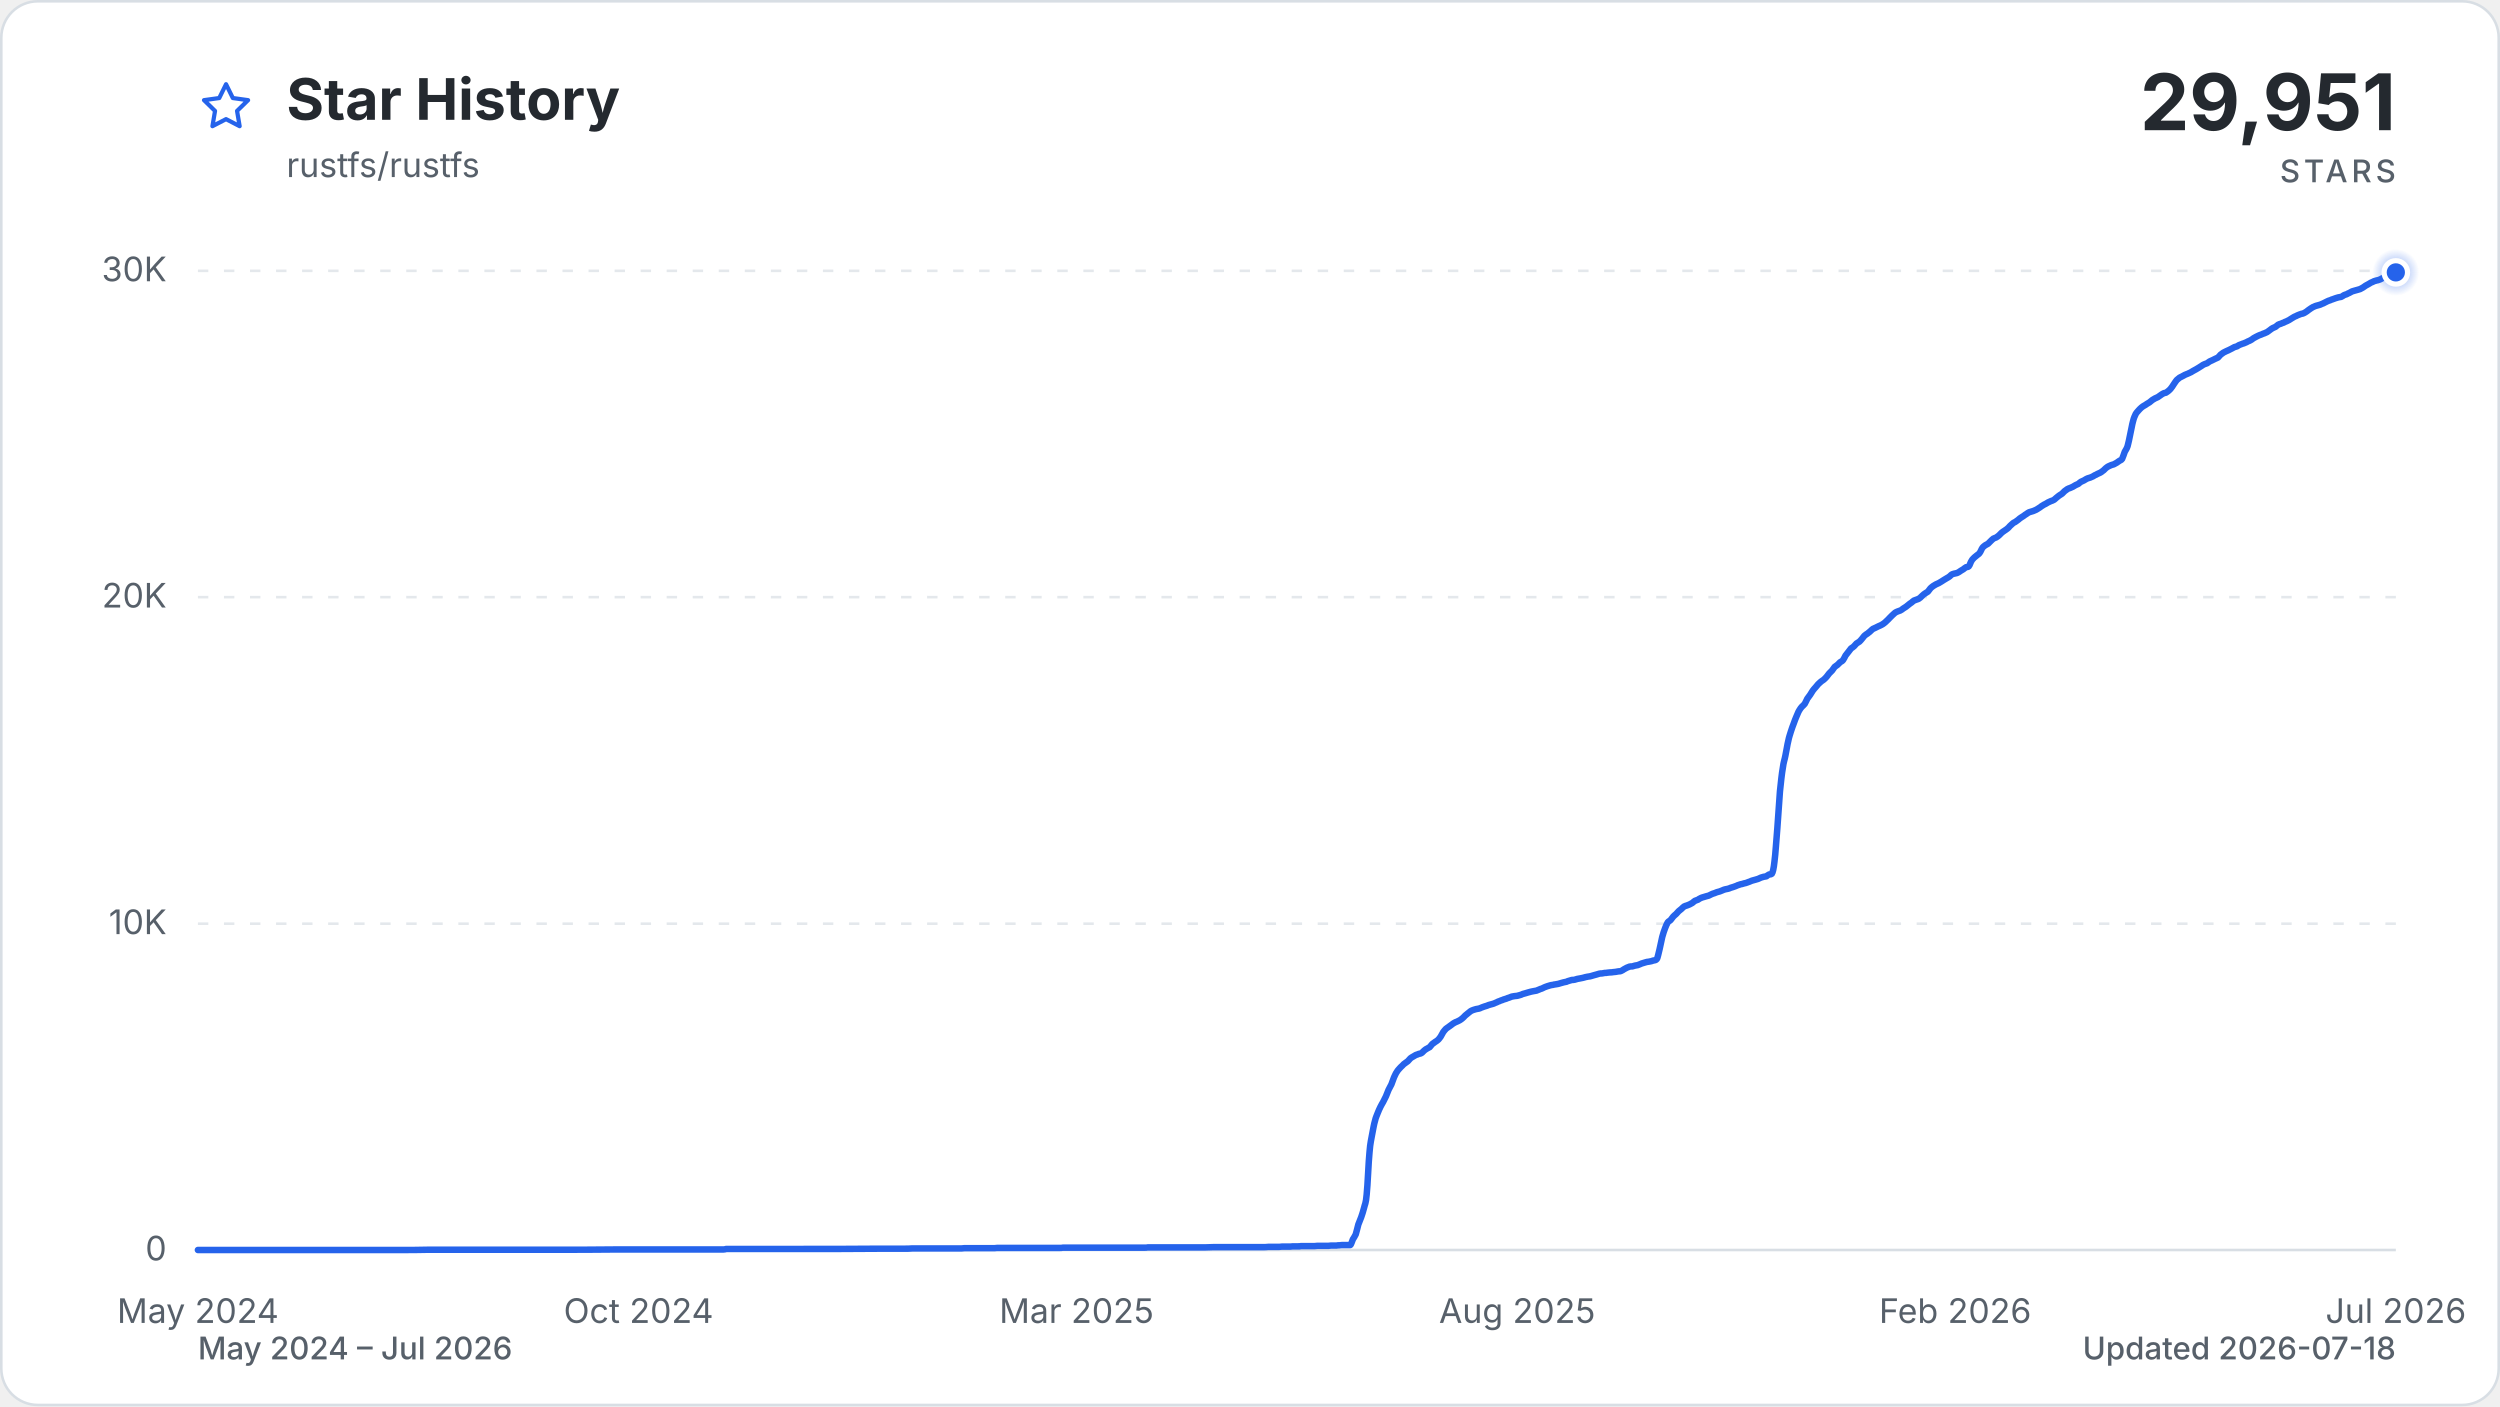
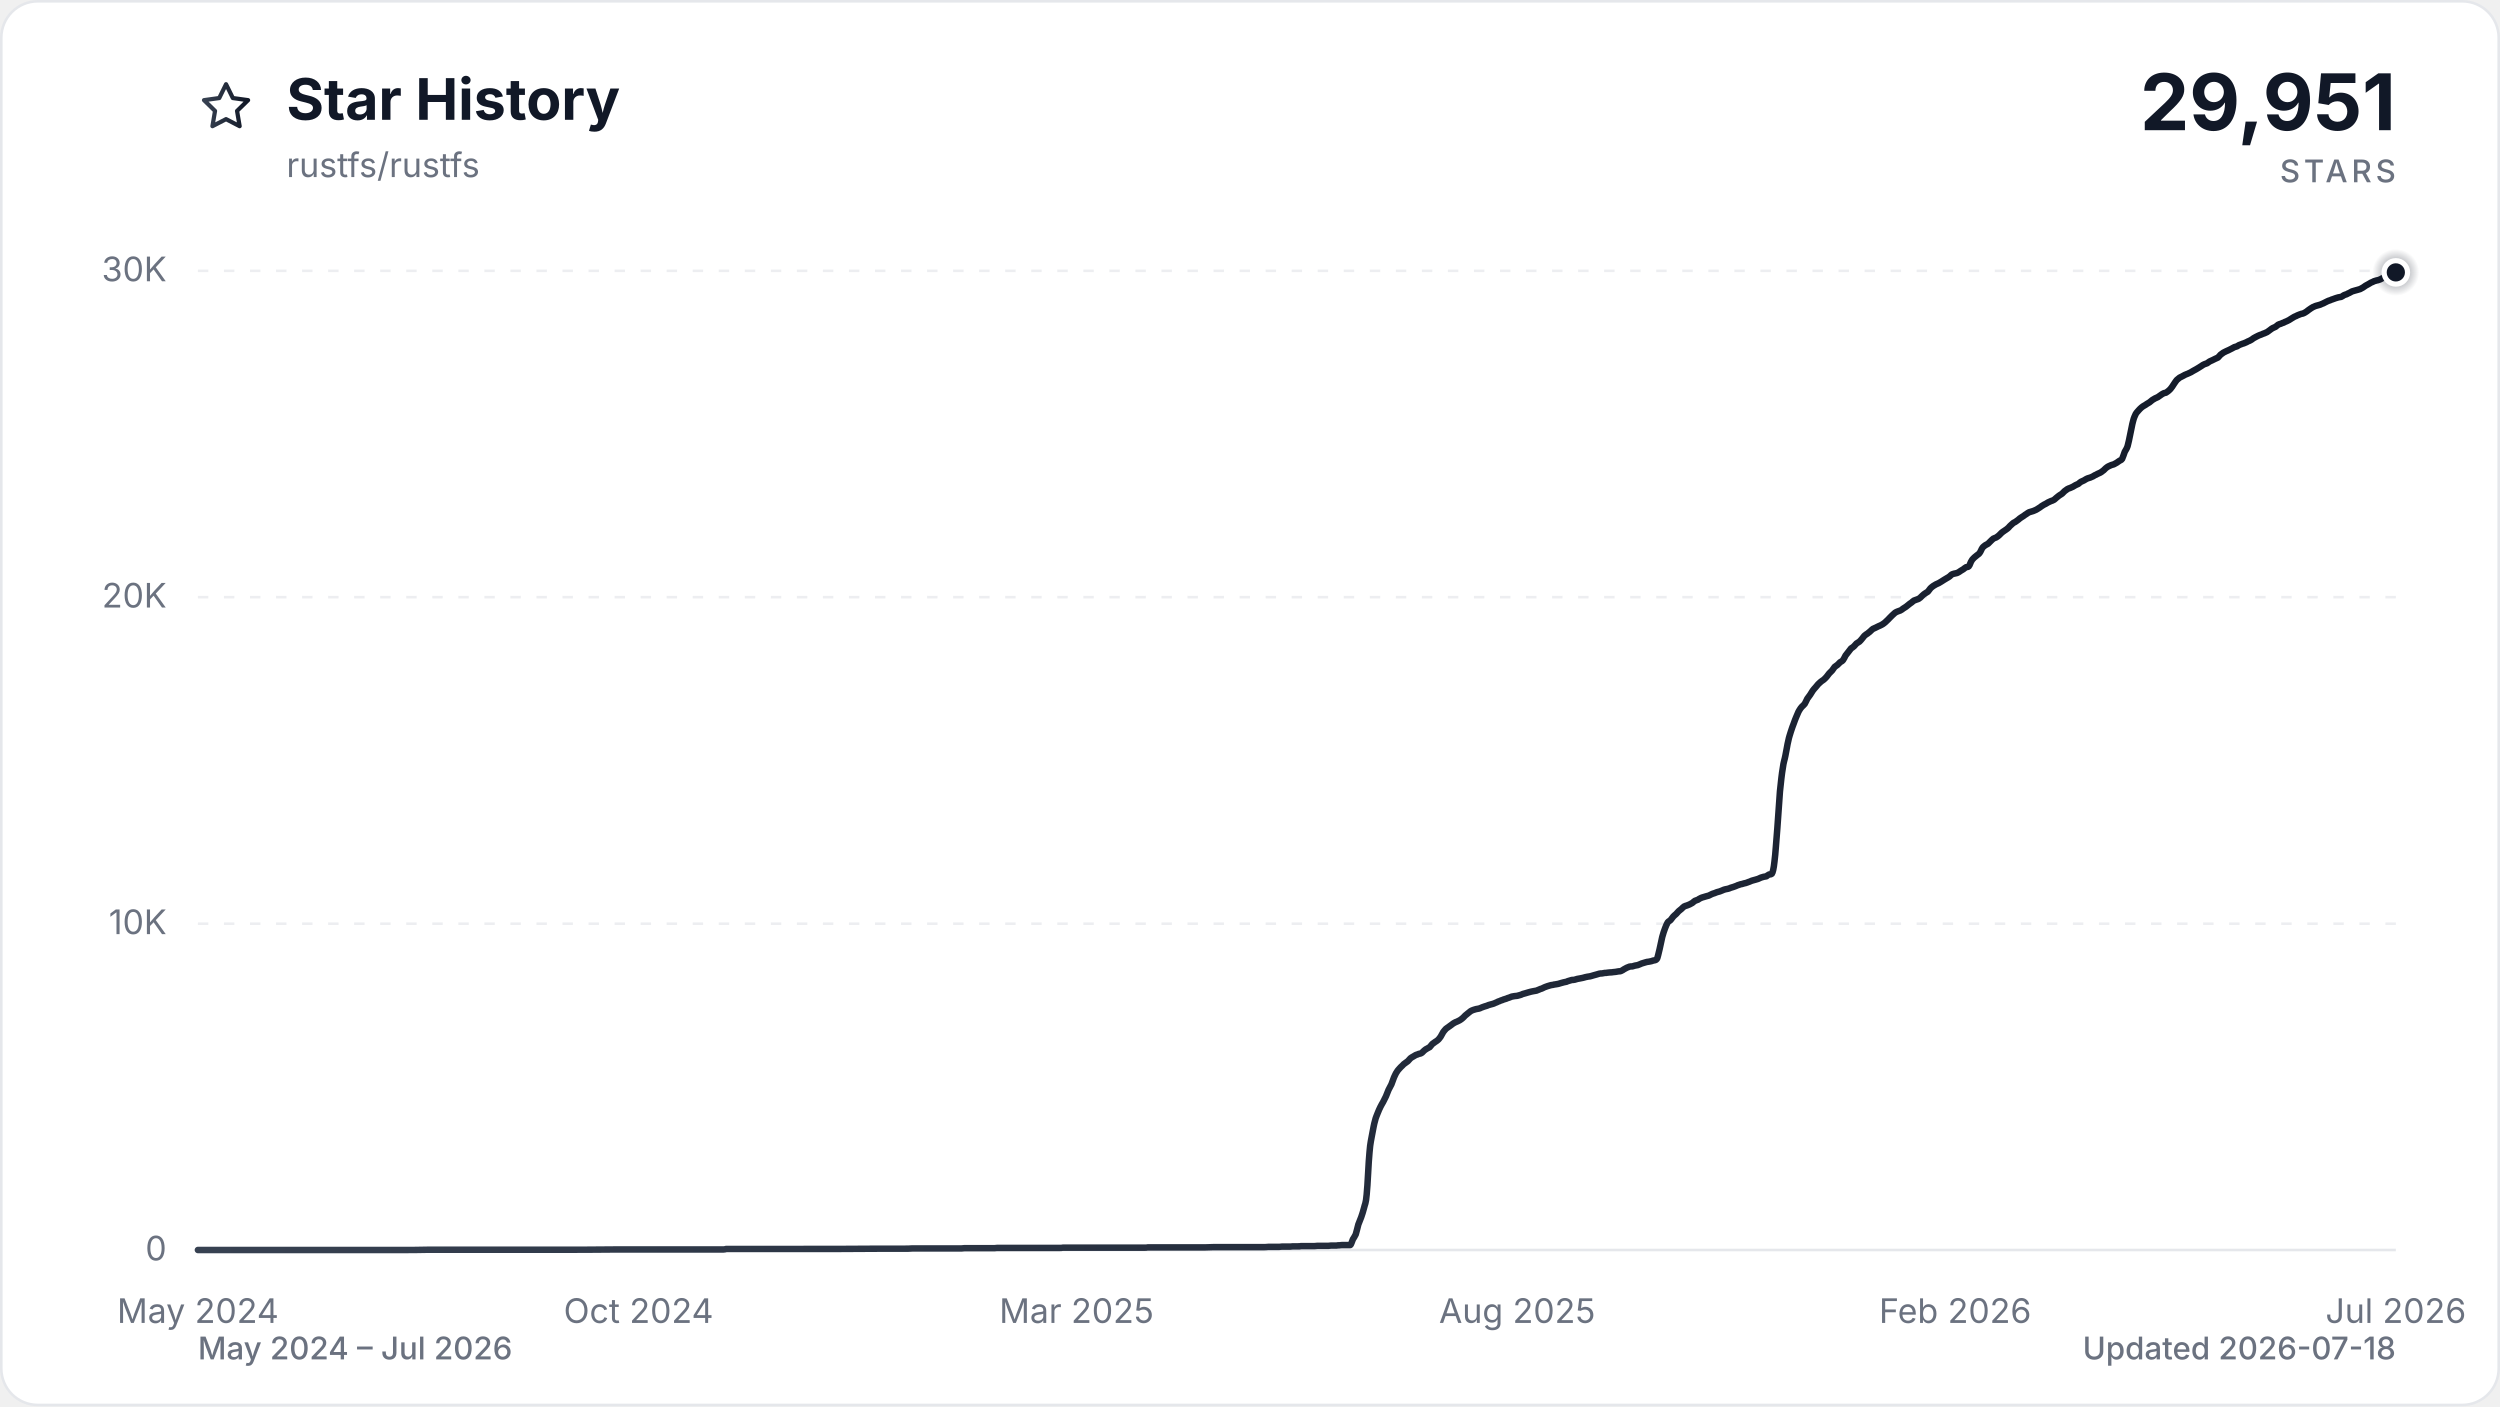
- <svg xmlns="http://www.w3.org/2000/svg" viewBox="0 0 960 540" role="img" aria-labelledby="title description" data-style="minimal" data-variant="line" data-animated="true">
+ <svg xmlns="http://www.w3.org/2000/svg" viewBox="0 0 960 540" role="img" aria-labelledby="title description" data-style="mono" data-variant="line" data-animated="true">
  <defs>
    <linearGradient id="trend" x1="0" y1="0" x2="1" y2="0">
-       <stop offset="0%" stop-color="#2563eb" />
-       <stop offset="100%" stop-color="#2563eb" />
+       <stop offset="0%" stop-color="#374151" />
+       <stop offset="100%" stop-color="#111827" />
    </linearGradient>
    <radialGradient id="marker-halo" cx="50%" cy="50%" r="50%">
-       <stop offset="0%" stop-color="#2563eb" stop-opacity="0.55" />
-       <stop offset="100%" stop-color="#2563eb" stop-opacity="0" />
+       <stop offset="0%" stop-color="#111827" stop-opacity="0.55" />
+       <stop offset="100%" stop-color="#111827" stop-opacity="0" />
    </radialGradient>
  </defs>
  <style>
.trend-enter{transform-box:fill-box;transform-origin:center;animation:trend-enter 520ms cubic-bezier(0.16,1,0.3,1)}
.marker-enter{transform-box:fill-box;transform-origin:center;animation:marker-enter 320ms cubic-bezier(0.16,1,0.3,1) 200ms both}
.marker-pulse{transform-box:fill-box;transform-origin:center;animation:marker-pulse 2.6s ease-out infinite}
@keyframes trend-enter{from{opacity:.35;transform:translateY(10px)}to{opacity:1;transform:translateY(0)}}
@keyframes marker-enter{from{opacity:0;transform:scale(.4)}to{opacity:1;transform:scale(1)}}
@keyframes marker-pulse{0%{opacity:.5;transform:scale(.7)}70%,100%{opacity:0;transform:scale(2.1)}}
@media (prefers-reduced-motion:reduce){.trend-enter,.marker-enter,.marker-pulse{animation:none!important}}
@media (prefers-reduced-motion:reduce){.marker-pulse{opacity:0}}
</style>
-   <rect x="0.5" y="0.5" width="959" height="539" fill="#ffffff" stroke="#d8dee4" stroke-width="1" rx="14" />
+   <rect x="0.5" y="0.5" width="959" height="539" fill="#ffffff" stroke="#e5e7eb" stroke-width="1" rx="14" />
  <path d="M12 2.6l2.9 5.9 6.5.9-4.7 4.6 1.1 6.5-5.8-3-5.8 3 1.1-6.5-4.7-4.6 6.5-.9L12 2.6Z" transform="translate(76 30) scale(.9)" fill="none" stroke="url(#trend)" stroke-width="1.8" stroke-linejoin="round" aria-hidden="true" />
-   <text x="110" y="46" fill="#24292f" font-family="ui-sans-serif, system-ui, -apple-system, BlinkMacSystemFont, 'Segoe UI', sans-serif" font-size="22" font-weight="700">Star History</text>
-   <text x="110" y="68" fill="#57606a" font-family="ui-sans-serif, system-ui, -apple-system, BlinkMacSystemFont, 'Segoe UI', sans-serif" font-size="13">rustfs/rustfs</text>
-   <text x="920" y="50" fill="#24292f" font-family="ui-sans-serif, system-ui, -apple-system, BlinkMacSystemFont, 'Segoe UI', sans-serif" font-size="30" font-weight="700" text-anchor="end">29,951</text>
-   <text x="920" y="70" fill="#57606a" font-family="ui-sans-serif, system-ui, -apple-system, BlinkMacSystemFont, 'Segoe UI', sans-serif" font-size="12" font-weight="500" letter-spacing="1.5" text-anchor="end">STARS</text>
-   <line x1="76" y1="480.0" x2="920" y2="480.0" stroke="#d8dee4" stroke-width="1" stroke-dasharray="0" opacity="1" />
-   <text x="64" y="484.0" fill="#57606a" font-family="ui-sans-serif, system-ui, -apple-system, BlinkMacSystemFont, 'Segoe UI', sans-serif" font-size="13" text-anchor="end">0</text>
-   <line x1="76" y1="354.7" x2="920" y2="354.7" stroke="#d8dee4" stroke-width="1" stroke-dasharray="4 6" opacity="0.7" />
-   <text x="64" y="358.7" fill="#57606a" font-family="ui-sans-serif, system-ui, -apple-system, BlinkMacSystemFont, 'Segoe UI', sans-serif" font-size="13" text-anchor="end">10K</text>
-   <line x1="76" y1="229.3" x2="920" y2="229.3" stroke="#d8dee4" stroke-width="1" stroke-dasharray="4 6" opacity="0.7" />
-   <text x="64" y="233.3" fill="#57606a" font-family="ui-sans-serif, system-ui, -apple-system, BlinkMacSystemFont, 'Segoe UI', sans-serif" font-size="13" text-anchor="end">20K</text>
-   <line x1="76" y1="104.0" x2="920" y2="104.0" stroke="#d8dee4" stroke-width="1" stroke-dasharray="4 6" opacity="0.7" />
-   <text x="64" y="108.0" fill="#57606a" font-family="ui-sans-serif, system-ui, -apple-system, BlinkMacSystemFont, 'Segoe UI', sans-serif" font-size="13" text-anchor="end">30K</text>
-   <text x="76.0" y="508" fill="#57606a" font-family="ui-sans-serif, system-ui, -apple-system, BlinkMacSystemFont, 'Segoe UI', sans-serif" font-size="13" text-anchor="middle">May 2024</text>
-   <text x="245.2" y="508" fill="#57606a" font-family="ui-sans-serif, system-ui, -apple-system, BlinkMacSystemFont, 'Segoe UI', sans-serif" font-size="13" text-anchor="middle">Oct 2024</text>
-   <text x="413.4" y="508" fill="#57606a" font-family="ui-sans-serif, system-ui, -apple-system, BlinkMacSystemFont, 'Segoe UI', sans-serif" font-size="13" text-anchor="middle">Mar 2025</text>
-   <text x="582.6" y="508" fill="#57606a" font-family="ui-sans-serif, system-ui, -apple-system, BlinkMacSystemFont, 'Segoe UI', sans-serif" font-size="13" text-anchor="middle">Aug 2025</text>
-   <text x="750.8" y="508" fill="#57606a" font-family="ui-sans-serif, system-ui, -apple-system, BlinkMacSystemFont, 'Segoe UI', sans-serif" font-size="13" text-anchor="middle">Feb 2026</text>
-   <text x="920.0" y="508" fill="#57606a" font-family="ui-sans-serif, system-ui, -apple-system, BlinkMacSystemFont, 'Segoe UI', sans-serif" font-size="13" text-anchor="middle">Jul 2026</text>
+   <text x="110" y="46" fill="#111827" font-family="ui-sans-serif, system-ui, -apple-system, BlinkMacSystemFont, 'Segoe UI', sans-serif" font-size="22" font-weight="700">Star History</text>
+   <text x="110" y="68" fill="#6b7280" font-family="ui-sans-serif, system-ui, -apple-system, BlinkMacSystemFont, 'Segoe UI', sans-serif" font-size="13">rustfs/rustfs</text>
+   <text x="920" y="50" fill="#111827" font-family="ui-sans-serif, system-ui, -apple-system, BlinkMacSystemFont, 'Segoe UI', sans-serif" font-size="30" font-weight="700" text-anchor="end">29,951</text>
+   <text x="920" y="70" fill="#6b7280" font-family="ui-sans-serif, system-ui, -apple-system, BlinkMacSystemFont, 'Segoe UI', sans-serif" font-size="12" font-weight="500" letter-spacing="1.5" text-anchor="end">STARS</text>
+   <line x1="76" y1="480.0" x2="920" y2="480.0" stroke="#e5e7eb" stroke-width="1" stroke-dasharray="0" opacity="1" />
+   <text x="64" y="484.0" fill="#6b7280" font-family="ui-sans-serif, system-ui, -apple-system, BlinkMacSystemFont, 'Segoe UI', sans-serif" font-size="13" text-anchor="end">0</text>
+   <line x1="76" y1="354.7" x2="920" y2="354.7" stroke="#e5e7eb" stroke-width="1" stroke-dasharray="4 6" opacity="0.7" />
+   <text x="64" y="358.7" fill="#6b7280" font-family="ui-sans-serif, system-ui, -apple-system, BlinkMacSystemFont, 'Segoe UI', sans-serif" font-size="13" text-anchor="end">10K</text>
+   <line x1="76" y1="229.3" x2="920" y2="229.3" stroke="#e5e7eb" stroke-width="1" stroke-dasharray="4 6" opacity="0.7" />
+   <text x="64" y="233.3" fill="#6b7280" font-family="ui-sans-serif, system-ui, -apple-system, BlinkMacSystemFont, 'Segoe UI', sans-serif" font-size="13" text-anchor="end">20K</text>
+   <line x1="76" y1="104.0" x2="920" y2="104.0" stroke="#e5e7eb" stroke-width="1" stroke-dasharray="4 6" opacity="0.7" />
+   <text x="64" y="108.0" fill="#6b7280" font-family="ui-sans-serif, system-ui, -apple-system, BlinkMacSystemFont, 'Segoe UI', sans-serif" font-size="13" text-anchor="end">30K</text>
+   <text x="76.0" y="508" fill="#6b7280" font-family="ui-sans-serif, system-ui, -apple-system, BlinkMacSystemFont, 'Segoe UI', sans-serif" font-size="13" text-anchor="middle">May 2024</text>
+   <text x="245.2" y="508" fill="#6b7280" font-family="ui-sans-serif, system-ui, -apple-system, BlinkMacSystemFont, 'Segoe UI', sans-serif" font-size="13" text-anchor="middle">Oct 2024</text>
+   <text x="413.4" y="508" fill="#6b7280" font-family="ui-sans-serif, system-ui, -apple-system, BlinkMacSystemFont, 'Segoe UI', sans-serif" font-size="13" text-anchor="middle">Mar 2025</text>
+   <text x="582.6" y="508" fill="#6b7280" font-family="ui-sans-serif, system-ui, -apple-system, BlinkMacSystemFont, 'Segoe UI', sans-serif" font-size="13" text-anchor="middle">Aug 2025</text>
+   <text x="750.8" y="508" fill="#6b7280" font-family="ui-sans-serif, system-ui, -apple-system, BlinkMacSystemFont, 'Segoe UI', sans-serif" font-size="13" text-anchor="middle">Feb 2026</text>
+   <text x="920.0" y="508" fill="#6b7280" font-family="ui-sans-serif, system-ui, -apple-system, BlinkMacSystemFont, 'Segoe UI', sans-serif" font-size="13" text-anchor="middle">Jul 2026</text>
  <g class="trend-enter">
    <path d="M 76.0 480.0 C 96.0 480.0, 115.9 480.0, 135.9 480.0 C 141.9 480.0, 147.8 480.0, 153.8 480.0 C 157.3 480.0, 160.8 480.0, 164.3 479.9 C 165.7 479.9, 167.1 479.9, 168.5 479.9 C 174.4 479.9, 180.4 479.9, 186.4 479.9 C 187.4 479.9, 188.5 479.9, 189.5 479.9 C 190.2 479.9, 190.9 479.9, 191.6 479.9 C 192.7 479.9, 193.7 479.9, 194.8 479.9 C 195.1 479.9, 195.5 479.9, 195.8 479.9 C 201.8 479.9, 207.7 479.9, 213.7 479.9 C 221.0 479.9, 228.4 479.9, 235.8 479.8 C 237.9 479.8, 240.0 479.8, 242.1 479.8 C 246.6 479.8, 251.2 479.8, 255.7 479.8 C 257.5 479.8, 259.2 479.8, 261.0 479.8 C 262.4 479.8, 263.8 479.8, 265.2 479.8 C 269.4 479.8, 273.6 479.8, 277.8 479.8 C 278.2 479.8, 278.5 479.7, 278.9 479.6 C 280.3 479.6, 281.7 479.6, 283.1 479.6 C 285.5 479.6, 288.0 479.6, 290.4 479.6 C 291.1 479.6, 291.8 479.6, 292.5 479.6 C 294.3 479.6, 296.0 479.6, 297.8 479.6 C 300.2 479.6, 302.7 479.6, 305.1 479.6 C 305.8 479.6, 306.5 479.6, 307.2 479.6 C 317.4 479.6, 327.6 479.6, 337.7 479.5 C 338.1 479.5, 338.4 479.5, 338.8 479.5 C 339.5 479.5, 340.2 479.5, 340.9 479.5 C 341.6 479.5, 342.3 479.5, 343.0 479.5 C 343.7 479.5, 344.4 479.5, 345.1 479.5 C 345.4 479.5, 345.8 479.5, 346.1 479.5 C 346.5 479.5, 346.8 479.5, 347.2 479.5 C 348.2 479.5, 349.3 479.5, 350.3 479.4 C 350.7 479.4, 351.0 479.4, 351.4 479.4 C 354.5 479.4, 357.7 479.4, 360.8 479.4 C 362.6 479.4, 364.3 479.4, 366.1 479.4 C 367.1 479.4, 368.2 479.4, 369.2 479.4 C 369.6 479.4, 369.9 479.3, 370.3 479.3 C 370.6 479.3, 371.0 479.3, 371.3 479.3 C 373.1 479.3, 374.9 479.3, 376.6 479.3 C 377.0 479.3, 377.3 479.3, 377.7 479.3 C 378.7 479.3, 379.8 479.3, 380.8 479.3 C 381.2 479.3, 381.5 479.3, 381.9 479.3 C 382.2 479.3, 382.6 479.2, 382.9 479.2 C 384.7 479.2, 386.4 479.2, 388.2 479.2 C 389.6 479.2, 391.0 479.2, 392.4 479.2 C 394.8 479.2, 397.3 479.2, 399.7 479.2 C 401.1 479.2, 402.5 479.2, 403.9 479.2 C 404.6 479.2, 405.3 479.2, 406.0 479.2 C 406.4 479.2, 406.7 479.2, 407.1 479.2 C 407.4 479.2, 407.8 479.2, 408.1 479.1 C 408.8 479.1, 409.5 479.1, 410.2 479.1 C 415.1 479.1, 420.0 479.1, 425.0 479.1 C 426.7 479.1, 428.5 479.1, 430.2 479.1 C 433.4 479.1, 436.5 479.1, 439.7 479.1 C 440.0 479.1, 440.4 479.1, 440.7 479.0 C 442.1 479.0, 443.5 479.0, 444.9 479.0 C 447.7 479.0, 450.5 479.0, 453.3 479.0 C 454.0 479.0, 454.7 479.0, 455.4 479.0 C 456.1 479.0, 456.8 479.0, 457.5 479.0 C 457.9 479.0, 458.2 479.0, 458.6 479.0 C 460.0 479.0, 461.4 479.0, 462.8 479.0 C 463.8 479.0, 464.9 478.9, 465.9 478.9 C 468.7 478.9, 471.5 478.9, 474.4 478.9 C 474.7 478.9, 475.1 478.9, 475.4 478.9 C 477.2 478.9, 478.9 478.9, 480.7 478.9 C 481.0 478.9, 481.4 478.9, 481.7 478.9 C 482.1 478.9, 482.4 478.9, 482.8 478.9 C 483.1 478.9, 483.5 478.9, 483.8 478.9 C 484.2 478.9, 484.5 478.9, 484.9 478.9 C 485.6 478.9, 486.3 478.9, 487.0 478.8 C 487.7 478.8, 488.4 478.8, 489.1 478.8 C 489.4 478.8, 489.8 478.8, 490.1 478.8 C 490.5 478.8, 490.8 478.8, 491.2 478.8 C 491.5 478.8, 491.9 478.7, 492.2 478.7 C 492.6 478.7, 492.9 478.7, 493.3 478.7 C 493.6 478.7, 494.0 478.7, 494.3 478.7 C 494.7 478.7, 495.0 478.7, 495.4 478.7 C 495.7 478.7, 496.1 478.6, 496.4 478.6 C 496.8 478.6, 497.1 478.6, 497.5 478.6 C 497.8 478.6, 498.2 478.6, 498.5 478.6 C 498.9 478.6, 499.2 478.6, 499.6 478.5 C 500.6 478.5, 501.7 478.5, 502.7 478.5 C 503.4 478.5, 504.1 478.5, 504.8 478.5 C 505.2 478.5, 505.5 478.4, 505.9 478.4 C 506.2 478.4, 506.6 478.4, 506.9 478.4 C 508.0 478.4, 509.0 478.4, 510.1 478.4 C 510.4 478.4, 510.8 478.3, 511.1 478.3 C 511.5 478.3, 511.8 478.3, 512.2 478.3 C 512.5 478.3, 512.9 478.3, 513.2 478.3 C 513.6 478.2, 513.9 478.2, 514.3 478.2 C 514.6 478.2, 515.0 478.1, 515.3 478.1 C 515.7 478.1, 516.0 478.1, 516.4 478.1 C 516.7 478.1, 517.1 478.1, 517.4 478.1 C 517.8 478.1, 518.1 478.1, 518.5 478.1 C 518.8 478.0, 519.2 476.6, 519.5 475.9 C 519.9 475.2, 520.2 474.9, 520.6 474.0 C 520.9 473.1, 521.3 471.3, 521.6 470.2 C 522.0 469.1, 522.3 468.4, 522.7 467.4 C 523.1 466.3, 523.4 465.3, 523.8 463.8 C 524.1 462.4, 524.5 462.3, 524.8 458.7 C 525.2 455.1, 525.5 446.2, 525.9 442.4 C 526.2 438.5, 526.6 437.6, 526.9 435.6 C 527.3 433.6, 527.6 431.7, 528.0 430.4 C 528.3 429.0, 528.7 428.4, 529.0 427.5 C 529.4 426.6, 529.7 425.7, 530.1 425.0 C 530.4 424.3, 530.8 423.8, 531.1 423.2 C 531.5 422.5, 531.8 421.7, 532.2 421.0 C 532.5 420.2, 532.9 419.3, 533.2 418.5 C 533.6 417.8, 533.9 417.2, 534.3 416.4 C 534.6 415.6, 535.0 414.5, 535.3 413.7 C 535.7 412.9, 536.0 412.1, 536.4 411.6 C 536.7 411.0, 537.1 410.7, 537.4 410.3 C 537.8 409.9, 538.1 409.5, 538.5 409.2 C 538.8 408.8, 539.2 408.5, 539.5 408.3 C 539.9 408.0, 540.2 407.8, 540.6 407.5 C 540.9 407.2, 541.3 406.7, 541.6 406.4 C 542.0 406.1, 542.3 405.9, 542.7 405.7 C 543.0 405.5, 543.4 405.3, 543.7 405.1 C 544.1 405.0, 544.4 404.9, 544.8 404.7 C 545.1 404.6, 545.5 404.6, 545.8 404.4 C 546.2 404.2, 546.5 403.7, 546.9 403.4 C 547.2 403.1, 547.6 402.9, 547.9 402.7 C 548.3 402.4, 548.6 402.4, 549.0 402.1 C 549.3 401.8, 549.7 401.3, 550.0 400.9 C 550.4 400.6, 550.7 400.4, 551.1 400.1 C 551.4 399.9, 551.8 399.7, 552.1 399.4 C 552.5 399.1, 552.8 398.6, 553.2 398.1 C 553.5 397.5, 553.9 396.8, 554.2 396.3 C 554.6 395.8, 554.9 395.4, 555.3 395.0 C 555.6 394.7, 556.0 394.6, 556.3 394.3 C 556.7 394.0, 557.0 393.8, 557.4 393.5 C 557.7 393.2, 558.1 393.0, 558.4 392.8 C 558.8 392.6, 559.1 392.4, 559.5 392.3 C 559.8 392.1, 560.2 392.0, 560.5 391.8 C 560.9 391.6, 561.2 391.3, 561.6 391.0 C 561.9 390.7, 562.3 390.4, 562.6 390.0 C 563.0 389.7, 563.3 389.4, 563.7 389.1 C 564.0 388.9, 564.4 388.5, 564.7 388.3 C 565.1 388.1, 565.4 387.9, 565.8 387.8 C 566.1 387.7, 566.5 387.6, 566.8 387.5 C 567.2 387.4, 567.5 387.4, 567.9 387.3 C 568.2 387.2, 568.6 387.1, 568.9 386.9 C 569.3 386.8, 569.6 386.6, 570.0 386.5 C 570.3 386.4, 570.7 386.3, 571.0 386.2 C 571.4 386.0, 571.7 385.9, 572.1 385.8 C 572.4 385.7, 572.8 385.6, 573.2 385.5 C 573.5 385.4, 573.9 385.3, 574.2 385.1 C 574.6 385.0, 574.9 384.8, 575.3 384.6 C 575.6 384.5, 576.0 384.4, 576.3 384.2 C 576.7 384.1, 577.0 384.0, 577.4 383.8 C 577.7 383.7, 578.1 383.6, 578.4 383.5 C 578.8 383.3, 579.1 383.2, 579.5 383.1 C 579.8 383.0, 580.2 382.8, 580.5 382.7 C 580.9 382.6, 581.2 382.6, 581.6 382.5 C 581.9 382.5, 582.3 382.4, 582.6 382.4 C 583.0 382.3, 583.3 382.2, 583.7 382.1 C 584.0 382.0, 584.4 381.9, 584.7 381.7 C 585.1 381.6, 585.4 381.5, 585.8 381.4 C 586.1 381.3, 586.5 381.2, 586.8 381.1 C 587.2 381.0, 587.5 380.9, 587.9 380.8 C 588.2 380.7, 588.6 380.7, 588.9 380.6 C 589.3 380.5, 589.6 380.5, 590.0 380.4 C 590.3 380.3, 590.7 380.1, 591.0 380.0 C 591.4 379.8, 591.7 379.7, 592.1 379.6 C 592.4 379.4, 592.8 379.3, 593.1 379.1 C 593.5 379.0, 593.8 378.8, 594.2 378.7 C 594.5 378.6, 594.9 378.5, 595.2 378.4 C 595.6 378.3, 595.9 378.2, 596.3 378.2 C 596.6 378.1, 597.0 378.0, 597.3 378.0 C 597.7 377.9, 598.0 377.9, 598.4 377.8 C 598.7 377.7, 599.1 377.6, 599.4 377.5 C 599.8 377.4, 600.1 377.3, 600.5 377.2 C 600.8 377.1, 601.2 377.1, 601.5 377.0 C 601.9 376.8, 602.2 376.7, 602.6 376.6 C 602.9 376.5, 603.3 376.4, 603.6 376.3 C 604.0 376.3, 604.3 376.3, 604.7 376.2 C 605.0 376.1, 605.4 376.0, 605.7 375.9 C 606.1 375.8, 606.4 375.8, 606.8 375.7 C 607.1 375.6, 607.5 375.6, 607.8 375.5 C 608.2 375.4, 608.5 375.3, 608.9 375.2 C 609.2 375.1, 609.6 375.1, 609.9 375.0 C 610.3 375.0, 610.6 374.9, 611.0 374.8 C 611.3 374.7, 611.7 374.6, 612.0 374.5 C 612.4 374.4, 612.7 374.3, 613.1 374.2 C 613.4 374.1, 613.8 374.0, 614.1 373.9 C 614.5 373.8, 614.8 373.8, 615.2 373.8 C 615.5 373.7, 615.9 373.7, 616.2 373.6 C 616.6 373.6, 616.9 373.6, 617.3 373.5 C 617.6 373.5, 618.0 373.4, 618.3 373.4 C 618.7 373.4, 619.0 373.4, 619.4 373.3 C 619.7 373.3, 620.1 373.2, 620.4 373.2 C 620.8 373.1, 621.1 373.1, 621.5 373.0 C 621.8 373.0, 622.2 373.0, 622.6 372.8 C 622.9 372.7, 623.3 372.4, 623.6 372.2 C 624.0 372.0, 624.3 371.8, 624.7 371.6 C 625.0 371.5, 625.4 371.3, 625.7 371.2 C 626.1 371.1, 626.4 371.1, 626.8 371.1 C 627.1 371.0, 627.5 370.9, 627.8 370.8 C 628.2 370.7, 628.5 370.7, 628.9 370.6 C 629.2 370.5, 629.6 370.3, 629.9 370.2 C 630.3 370.0, 630.6 369.9, 631.0 369.8 C 631.3 369.7, 631.7 369.6, 632.0 369.5 C 632.4 369.4, 632.7 369.3, 633.1 369.3 C 633.4 369.2, 633.8 369.2, 634.1 369.1 C 634.5 369.0, 634.8 368.8, 635.2 368.8 C 635.5 368.7, 635.9 368.7, 636.2 368.3 C 636.6 367.8, 636.9 365.8, 637.3 364.4 C 637.6 363.0, 638.0 361.1, 638.3 359.8 C 638.7 358.5, 639.0 357.3, 639.4 356.4 C 639.7 355.5, 640.1 354.8, 640.4 354.2 C 640.8 353.7, 641.1 353.7, 641.5 353.3 C 641.8 352.9, 642.2 352.4, 642.5 352.0 C 642.9 351.6, 643.2 351.3, 643.6 351.0 C 643.9 350.6, 644.3 350.3, 644.6 349.9 C 645.0 349.6, 645.3 349.3, 645.7 349.0 C 646.0 348.7, 646.4 348.3, 646.7 348.1 C 647.1 347.9, 647.4 347.8, 647.8 347.7 C 648.1 347.6, 648.5 347.4, 648.8 347.3 C 649.2 347.1, 649.5 346.9, 649.9 346.7 C 650.2 346.4, 650.6 346.1, 650.9 345.9 C 651.3 345.7, 651.6 345.7, 652.0 345.5 C 652.3 345.3, 652.7 345.0, 653.0 344.9 C 653.4 344.7, 653.7 344.6, 654.1 344.5 C 654.4 344.4, 654.8 344.3, 655.1 344.2 C 655.5 344.1, 655.8 344.0, 656.2 343.9 C 656.5 343.8, 656.9 343.5, 657.2 343.4 C 657.6 343.2, 657.9 343.1, 658.3 343.0 C 658.6 342.9, 659.0 342.7, 659.3 342.6 C 659.7 342.5, 660.0 342.4, 660.4 342.3 C 660.7 342.2, 661.1 342.0, 661.4 341.9 C 661.8 341.7, 662.1 341.6, 662.5 341.5 C 662.8 341.4, 663.2 341.4, 663.5 341.3 C 663.9 341.2, 664.2 341.1, 664.6 340.9 C 664.9 340.8, 665.3 340.7, 665.6 340.6 C 666.0 340.5, 666.3 340.3, 666.7 340.2 C 667.0 340.0, 667.4 339.9, 667.7 339.8 C 668.1 339.7, 668.4 339.5, 668.8 339.5 C 669.1 339.4, 669.5 339.3, 669.8 339.2 C 670.2 339.1, 670.5 339.1, 670.9 338.9 C 671.2 338.8, 671.6 338.6, 672.0 338.5 C 672.3 338.3, 672.7 338.2, 673.0 338.1 C 673.4 338.0, 673.7 337.9, 674.1 337.8 C 674.4 337.7, 674.8 337.6, 675.1 337.5 C 675.5 337.3, 675.8 337.2, 676.2 337.0 C 676.5 336.9, 676.9 336.8, 677.2 336.7 C 677.6 336.6, 677.9 336.6, 678.3 336.5 C 678.6 336.3, 679.0 335.9, 679.3 335.8 C 679.7 335.8, 680.0 335.8, 680.4 335.5 C 680.7 335.1, 681.1 333.7, 681.4 330.8 C 681.8 327.9, 682.1 322.5, 682.5 318.0 C 682.8 313.5, 683.2 307.8, 683.5 303.9 C 683.9 300.1, 684.2 297.2, 684.6 294.9 C 684.9 292.5, 685.3 291.8, 685.6 290.1 C 686.0 288.4, 686.3 286.0, 686.7 284.5 C 687.0 282.9, 687.4 282.0, 687.7 280.9 C 688.1 279.8, 688.4 278.7, 688.8 277.8 C 689.1 276.8, 689.5 276.0, 689.8 275.2 C 690.2 274.4, 690.5 273.4, 690.9 272.8 C 691.2 272.2, 691.6 271.8, 691.9 271.4 C 692.3 271.0, 692.6 270.8, 693.0 270.3 C 693.3 269.8, 693.7 268.9, 694.0 268.3 C 694.4 267.7, 694.7 267.3, 695.1 266.8 C 695.4 266.3, 695.8 265.7, 696.1 265.2 C 696.5 264.7, 696.8 264.3, 697.2 263.9 C 697.5 263.5, 697.9 263.1, 698.2 262.7 C 698.6 262.4, 698.9 262.0, 699.3 261.7 C 699.6 261.4, 700.0 261.3, 700.3 261.0 C 700.7 260.7, 701.0 260.3, 701.4 259.9 C 701.7 259.5, 702.1 259.0, 702.4 258.6 C 702.8 258.2, 703.1 257.9, 703.5 257.5 C 703.8 257.1, 704.2 256.5, 704.5 256.1 C 704.9 255.8, 705.2 255.6, 705.6 255.3 C 705.9 255.0, 706.3 254.6, 706.6 254.3 C 707.0 254.0, 707.3 254.0, 707.7 253.5 C 708.0 253.1, 708.4 252.3, 708.7 251.7 C 709.1 251.2, 709.4 250.8, 709.8 250.3 C 710.1 249.9, 710.5 249.4, 710.8 249.0 C 711.2 248.7, 711.5 248.6, 711.9 248.2 C 712.2 247.9, 712.6 247.4, 712.9 247.1 C 713.3 246.8, 713.6 246.7, 714.0 246.4 C 714.3 246.1, 714.7 245.7, 715.0 245.3 C 715.4 244.9, 715.7 244.3, 716.1 244.0 C 716.4 243.7, 716.8 243.5, 717.1 243.3 C 717.5 243.0, 717.8 242.7, 718.2 242.4 C 718.5 242.1, 718.9 241.7, 719.2 241.5 C 719.6 241.3, 719.9 241.2, 720.3 241.0 C 720.6 240.9, 721.0 240.6, 721.3 240.5 C 721.7 240.3, 722.1 240.2, 722.4 240.0 C 722.8 239.8, 723.1 239.6, 723.5 239.3 C 723.8 239.1, 724.2 238.7, 724.5 238.4 C 724.9 238.1, 725.2 237.7, 725.6 237.3 C 725.9 237.0, 726.3 236.6, 726.6 236.3 C 727.0 236.0, 727.3 235.6, 727.7 235.3 C 728.0 235.1, 728.4 234.9, 728.7 234.8 C 729.1 234.6, 729.4 234.6, 729.8 234.4 C 730.1 234.3, 730.5 233.9, 730.8 233.7 C 731.2 233.4, 731.5 233.3, 731.9 233.0 C 732.2 232.8, 732.6 232.4, 732.9 232.2 C 733.3 231.9, 733.6 231.6, 734.0 231.4 C 734.3 231.1, 734.7 230.8, 735.0 230.6 C 735.4 230.4, 735.7 230.4, 736.1 230.2 C 736.4 230.1, 736.8 230.0, 737.1 229.7 C 737.5 229.5, 737.8 229.0, 738.2 228.7 C 738.5 228.4, 738.9 228.1, 739.2 227.9 C 739.6 227.6, 739.9 227.5, 740.3 227.2 C 740.6 226.8, 741.0 226.3, 741.3 225.9 C 741.7 225.5, 742.0 225.3, 742.4 225.0 C 742.7 224.8, 743.1 224.6, 743.4 224.4 C 743.8 224.2, 744.1 224.1, 744.5 223.9 C 744.8 223.7, 745.2 223.5, 745.5 223.3 C 745.9 223.1, 746.2 222.8, 746.6 222.6 C 746.9 222.4, 747.3 222.2, 747.6 222.0 C 748.0 221.8, 748.3 221.6, 748.7 221.3 C 749.0 221.0, 749.4 220.6, 749.7 220.5 C 750.1 220.3, 750.4 220.3, 750.8 220.2 C 751.1 220.1, 751.5 220.1, 751.8 219.9 C 752.2 219.7, 752.5 219.5, 752.9 219.2 C 753.2 219.0, 753.6 218.8, 753.9 218.6 C 754.3 218.3, 754.6 218.0, 755.0 217.8 C 755.3 217.7, 755.7 217.8, 756.0 217.5 C 756.4 217.1, 756.7 215.8, 757.1 215.3 C 757.4 214.7, 757.8 214.5, 758.1 214.1 C 758.5 213.8, 758.8 213.5, 759.2 213.2 C 759.5 212.9, 759.9 212.8, 760.2 212.3 C 760.6 211.8, 760.9 210.8, 761.3 210.3 C 761.6 209.9, 762.0 209.7, 762.3 209.4 C 762.7 209.2, 763.0 209.0, 763.4 208.8 C 763.7 208.5, 764.1 208.1, 764.4 207.8 C 764.8 207.4, 765.1 207.1, 765.5 206.8 C 765.8 206.6, 766.2 206.6, 766.5 206.4 C 766.9 206.2, 767.2 205.9, 767.6 205.6 C 767.9 205.3, 768.3 204.9, 768.6 204.6 C 769.0 204.3, 769.3 204.0, 769.7 203.8 C 770.0 203.5, 770.4 203.4, 770.7 203.1 C 771.1 202.8, 771.5 202.4, 771.8 202.0 C 772.2 201.7, 772.5 201.3, 772.9 201.0 C 773.2 200.7, 773.6 200.6, 773.9 200.4 C 774.3 200.2, 774.6 199.8, 775.0 199.6 C 775.3 199.3, 775.7 199.0, 776.0 198.8 C 776.4 198.6, 776.7 198.3, 777.1 198.1 C 777.4 197.8, 777.8 197.6, 778.1 197.4 C 778.5 197.1, 778.8 196.9, 779.2 196.7 C 779.5 196.6, 779.9 196.5, 780.2 196.4 C 780.6 196.3, 780.9 196.2, 781.3 196.0 C 781.6 195.9, 782.0 195.7, 782.3 195.5 C 782.7 195.3, 783.0 195.0, 783.4 194.8 C 783.7 194.5, 784.1 194.3, 784.4 194.1 C 784.8 193.8, 785.1 193.7, 785.5 193.5 C 785.8 193.3, 786.2 193.1, 786.5 192.9 C 786.9 192.7, 787.2 192.6, 787.6 192.4 C 787.9 192.3, 788.3 192.2, 788.6 192.0 C 789.0 191.8, 789.3 191.4, 789.7 191.1 C 790.0 190.8, 790.4 190.6, 790.7 190.3 C 791.1 190.1, 791.4 189.8, 791.8 189.6 C 792.1 189.3, 792.5 188.9, 792.8 188.6 C 793.2 188.3, 793.5 188.1, 793.9 187.8 C 794.2 187.6, 794.6 187.5, 794.9 187.4 C 795.3 187.2, 795.6 187.1, 796.0 186.9 C 796.3 186.7, 796.7 186.5, 797.0 186.3 C 797.4 186.1, 797.7 186.0, 798.1 185.8 C 798.4 185.5, 798.8 185.2, 799.1 185.0 C 799.5 184.8, 799.8 184.7, 800.2 184.5 C 800.5 184.3, 800.9 184.1, 801.2 183.9 C 801.6 183.7, 801.9 183.6, 802.3 183.5 C 802.6 183.4, 803.0 183.3, 803.3 183.1 C 803.7 183.0, 804.0 182.7, 804.4 182.5 C 804.7 182.4, 805.1 182.2, 805.4 182.0 C 805.8 181.8, 806.1 181.7, 806.5 181.5 C 806.8 181.3, 807.2 181.1, 807.5 180.8 C 807.9 180.6, 808.2 180.1, 808.6 179.8 C 808.9 179.5, 809.3 179.3, 809.6 179.1 C 810.0 178.9, 810.3 178.8, 810.7 178.6 C 811.0 178.5, 811.4 178.4, 811.7 178.3 C 812.1 178.1, 812.4 177.9, 812.8 177.7 C 813.1 177.5, 813.5 177.2, 813.8 177.0 C 814.2 176.7, 814.5 176.8, 814.9 176.2 C 815.2 175.6, 815.6 174.3, 815.9 173.5 C 816.3 172.7, 816.6 172.5, 817.0 171.3 C 817.3 170.2, 817.7 168.4, 818.0 166.8 C 818.4 165.2, 818.7 163.0, 819.1 161.7 C 819.4 160.4, 819.8 159.7, 820.1 159.0 C 820.5 158.3, 820.9 158.0, 821.2 157.6 C 821.6 157.2, 821.9 156.8, 822.3 156.5 C 822.6 156.2, 823.0 156.0, 823.3 155.8 C 823.7 155.6, 824.0 155.4, 824.4 155.1 C 824.7 154.9, 825.1 154.7, 825.4 154.5 C 825.8 154.2, 826.1 153.9, 826.5 153.6 C 826.8 153.4, 827.2 153.2, 827.5 153.0 C 827.9 152.8, 828.2 152.7, 828.6 152.5 C 828.9 152.3, 829.3 152.0, 829.6 151.8 C 830.0 151.5, 830.3 151.3, 830.7 151.1 C 831.0 150.9, 831.4 150.9, 831.7 150.8 C 832.1 150.6, 832.4 150.3, 832.8 150.0 C 833.1 149.7, 833.5 149.4, 833.8 148.9 C 834.2 148.5, 834.5 147.8, 834.9 147.3 C 835.2 146.8, 835.6 146.3, 835.9 145.9 C 836.3 145.6, 836.6 145.3, 837.0 145.0 C 837.3 144.8, 837.7 144.7, 838.0 144.5 C 838.4 144.3, 838.7 144.1, 839.1 143.9 C 839.4 143.7, 839.8 143.7, 840.1 143.5 C 840.5 143.4, 840.8 143.1, 841.2 143.0 C 841.5 142.8, 841.9 142.6, 842.2 142.4 C 842.6 142.2, 842.9 142.0, 843.3 141.8 C 843.6 141.6, 844.0 141.4, 844.3 141.2 C 844.7 141.0, 845.0 140.7, 845.4 140.5 C 845.7 140.3, 846.1 140.0, 846.4 139.9 C 846.8 139.7, 847.1 139.7, 847.5 139.5 C 847.8 139.3, 848.2 139.0, 848.5 138.8 C 848.9 138.6, 849.2 138.5, 849.6 138.3 C 849.9 138.1, 850.3 138.0, 850.6 137.8 C 851.0 137.6, 851.3 137.5, 851.7 137.3 C 852.0 137.0, 852.4 136.5, 852.7 136.2 C 853.1 135.9, 853.4 135.7, 853.8 135.4 C 854.1 135.2, 854.5 135.1, 854.8 134.9 C 855.2 134.7, 855.5 134.6, 855.9 134.4 C 856.2 134.2, 856.6 134.1, 856.9 133.9 C 857.3 133.7, 857.6 133.5, 858.0 133.3 C 858.3 133.2, 858.7 133.1, 859.0 133.0 C 859.4 132.8, 859.7 132.5, 860.1 132.4 C 860.4 132.2, 860.8 132.2, 861.1 132.0 C 861.5 131.9, 861.8 131.8, 862.2 131.6 C 862.5 131.5, 862.9 131.3, 863.2 131.1 C 863.6 131.0, 863.9 130.8, 864.3 130.6 C 864.6 130.4, 865.0 130.2, 865.3 129.9 C 865.7 129.7, 866.0 129.5, 866.4 129.3 C 866.7 129.1, 867.1 129.0, 867.4 128.8 C 867.8 128.7, 868.1 128.5, 868.5 128.4 C 868.8 128.2, 869.2 128.1, 869.5 128.0 C 869.9 127.8, 870.2 127.7, 870.6 127.5 C 871.0 127.3, 871.3 126.9, 871.7 126.7 C 872.0 126.4, 872.4 126.2, 872.7 126.0 C 873.1 125.8, 873.4 125.7, 873.8 125.5 C 874.1 125.3, 874.5 124.9, 874.8 124.7 C 875.2 124.5, 875.5 124.4, 875.9 124.3 C 876.2 124.1, 876.6 124.0, 876.9 123.9 C 877.3 123.7, 877.6 123.5, 878.0 123.4 C 878.3 123.2, 878.7 123.1, 879.0 122.9 C 879.4 122.7, 879.7 122.4, 880.1 122.2 C 880.4 122.0, 880.8 121.8, 881.1 121.6 C 881.5 121.5, 881.8 121.3, 882.2 121.1 C 882.5 121.0, 882.9 120.8, 883.2 120.7 C 883.6 120.5, 883.9 120.5, 884.3 120.4 C 884.6 120.3, 885.0 120.1, 885.3 119.9 C 885.7 119.7, 886.0 119.4, 886.4 119.1 C 886.7 118.9, 887.1 118.6, 887.4 118.4 C 887.8 118.2, 888.1 117.9, 888.5 117.8 C 888.8 117.6, 889.2 117.5, 889.5 117.4 C 889.9 117.3, 890.2 117.2, 890.6 117.1 C 890.9 117.0, 891.3 116.9, 891.6 116.7 C 892.0 116.6, 892.3 116.4, 892.7 116.2 C 893.0 116.0, 893.4 115.9, 893.7 115.7 C 894.1 115.5, 894.4 115.4, 894.8 115.3 C 895.1 115.1, 895.5 115.0, 895.8 114.9 C 896.2 114.8, 896.5 114.6, 896.9 114.5 C 897.2 114.4, 897.6 114.3, 897.9 114.2 C 898.3 114.1, 898.6 114.1, 899.0 114.0 C 899.3 113.9, 899.7 113.6, 900.0 113.4 C 900.4 113.2, 900.7 113.1, 901.1 113.0 C 901.4 112.8, 901.8 112.6, 902.1 112.5 C 902.5 112.3, 902.8 112.1, 903.2 111.9 C 903.5 111.8, 903.9 111.7, 904.2 111.6 C 904.6 111.5, 904.9 111.4, 905.3 111.3 C 905.6 111.2, 906.0 111.1, 906.3 111.0 C 906.7 110.8, 907.0 110.6, 907.4 110.4 C 907.7 110.2, 908.1 109.9, 908.4 109.7 C 908.8 109.5, 909.1 109.3, 909.5 109.1 C 909.8 108.9, 910.2 108.7, 910.5 108.5 C 910.9 108.4, 911.2 108.2, 911.6 108.0 C 911.9 107.9, 912.3 107.8, 912.6 107.7 C 913.0 107.6, 913.3 107.6, 913.7 107.4 C 914.0 107.3, 914.4 107.1, 914.7 106.9 C 915.1 106.7, 915.4 106.6, 915.8 106.4 C 916.1 106.2, 916.5 106.1, 916.8 105.9 C 917.2 105.7, 917.5 105.5, 917.9 105.4 C 918.2 105.2, 918.6 104.9, 918.9 104.8 C 919.3 104.6, 919.6 104.7, 920.0 104.6" fill="none" stroke="url(#trend)" stroke-width="2.5" stroke-linecap="round" stroke-linejoin="round" />
  </g>
  <g class="marker-enter">
    <circle class="marker-pulse" cx="920.0" cy="104.6" r="9" fill="url(#marker-halo)" />
-     <circle cx="920.0" cy="104.6" r="4.5" fill="#2563eb" stroke="#ffffff" stroke-width="2" />
+     <circle cx="920.0" cy="104.6" r="4.5" fill="#111827" stroke="#ffffff" stroke-width="2" />
  </g>
-   <text x="76" y="522" fill="#57606a" font-family="ui-sans-serif, system-ui, -apple-system, BlinkMacSystemFont, 'Segoe UI', sans-serif" font-size="12" font-weight="500">May 2024 – Jul 2026</text>
-   <text x="920" y="522" fill="#57606a" font-family="ui-sans-serif, system-ui, -apple-system, BlinkMacSystemFont, 'Segoe UI', sans-serif" font-size="12" font-weight="500" text-anchor="end">Updated 2026-07-18</text>
+   <text x="76" y="522" fill="#6b7280" font-family="ui-sans-serif, system-ui, -apple-system, BlinkMacSystemFont, 'Segoe UI', sans-serif" font-size="12" font-weight="500">May 2024 – Jul 2026</text>
+   <text x="920" y="522" fill="#6b7280" font-family="ui-sans-serif, system-ui, -apple-system, BlinkMacSystemFont, 'Segoe UI', sans-serif" font-size="12" font-weight="500" text-anchor="end">Updated 2026-07-18</text>
</svg>
